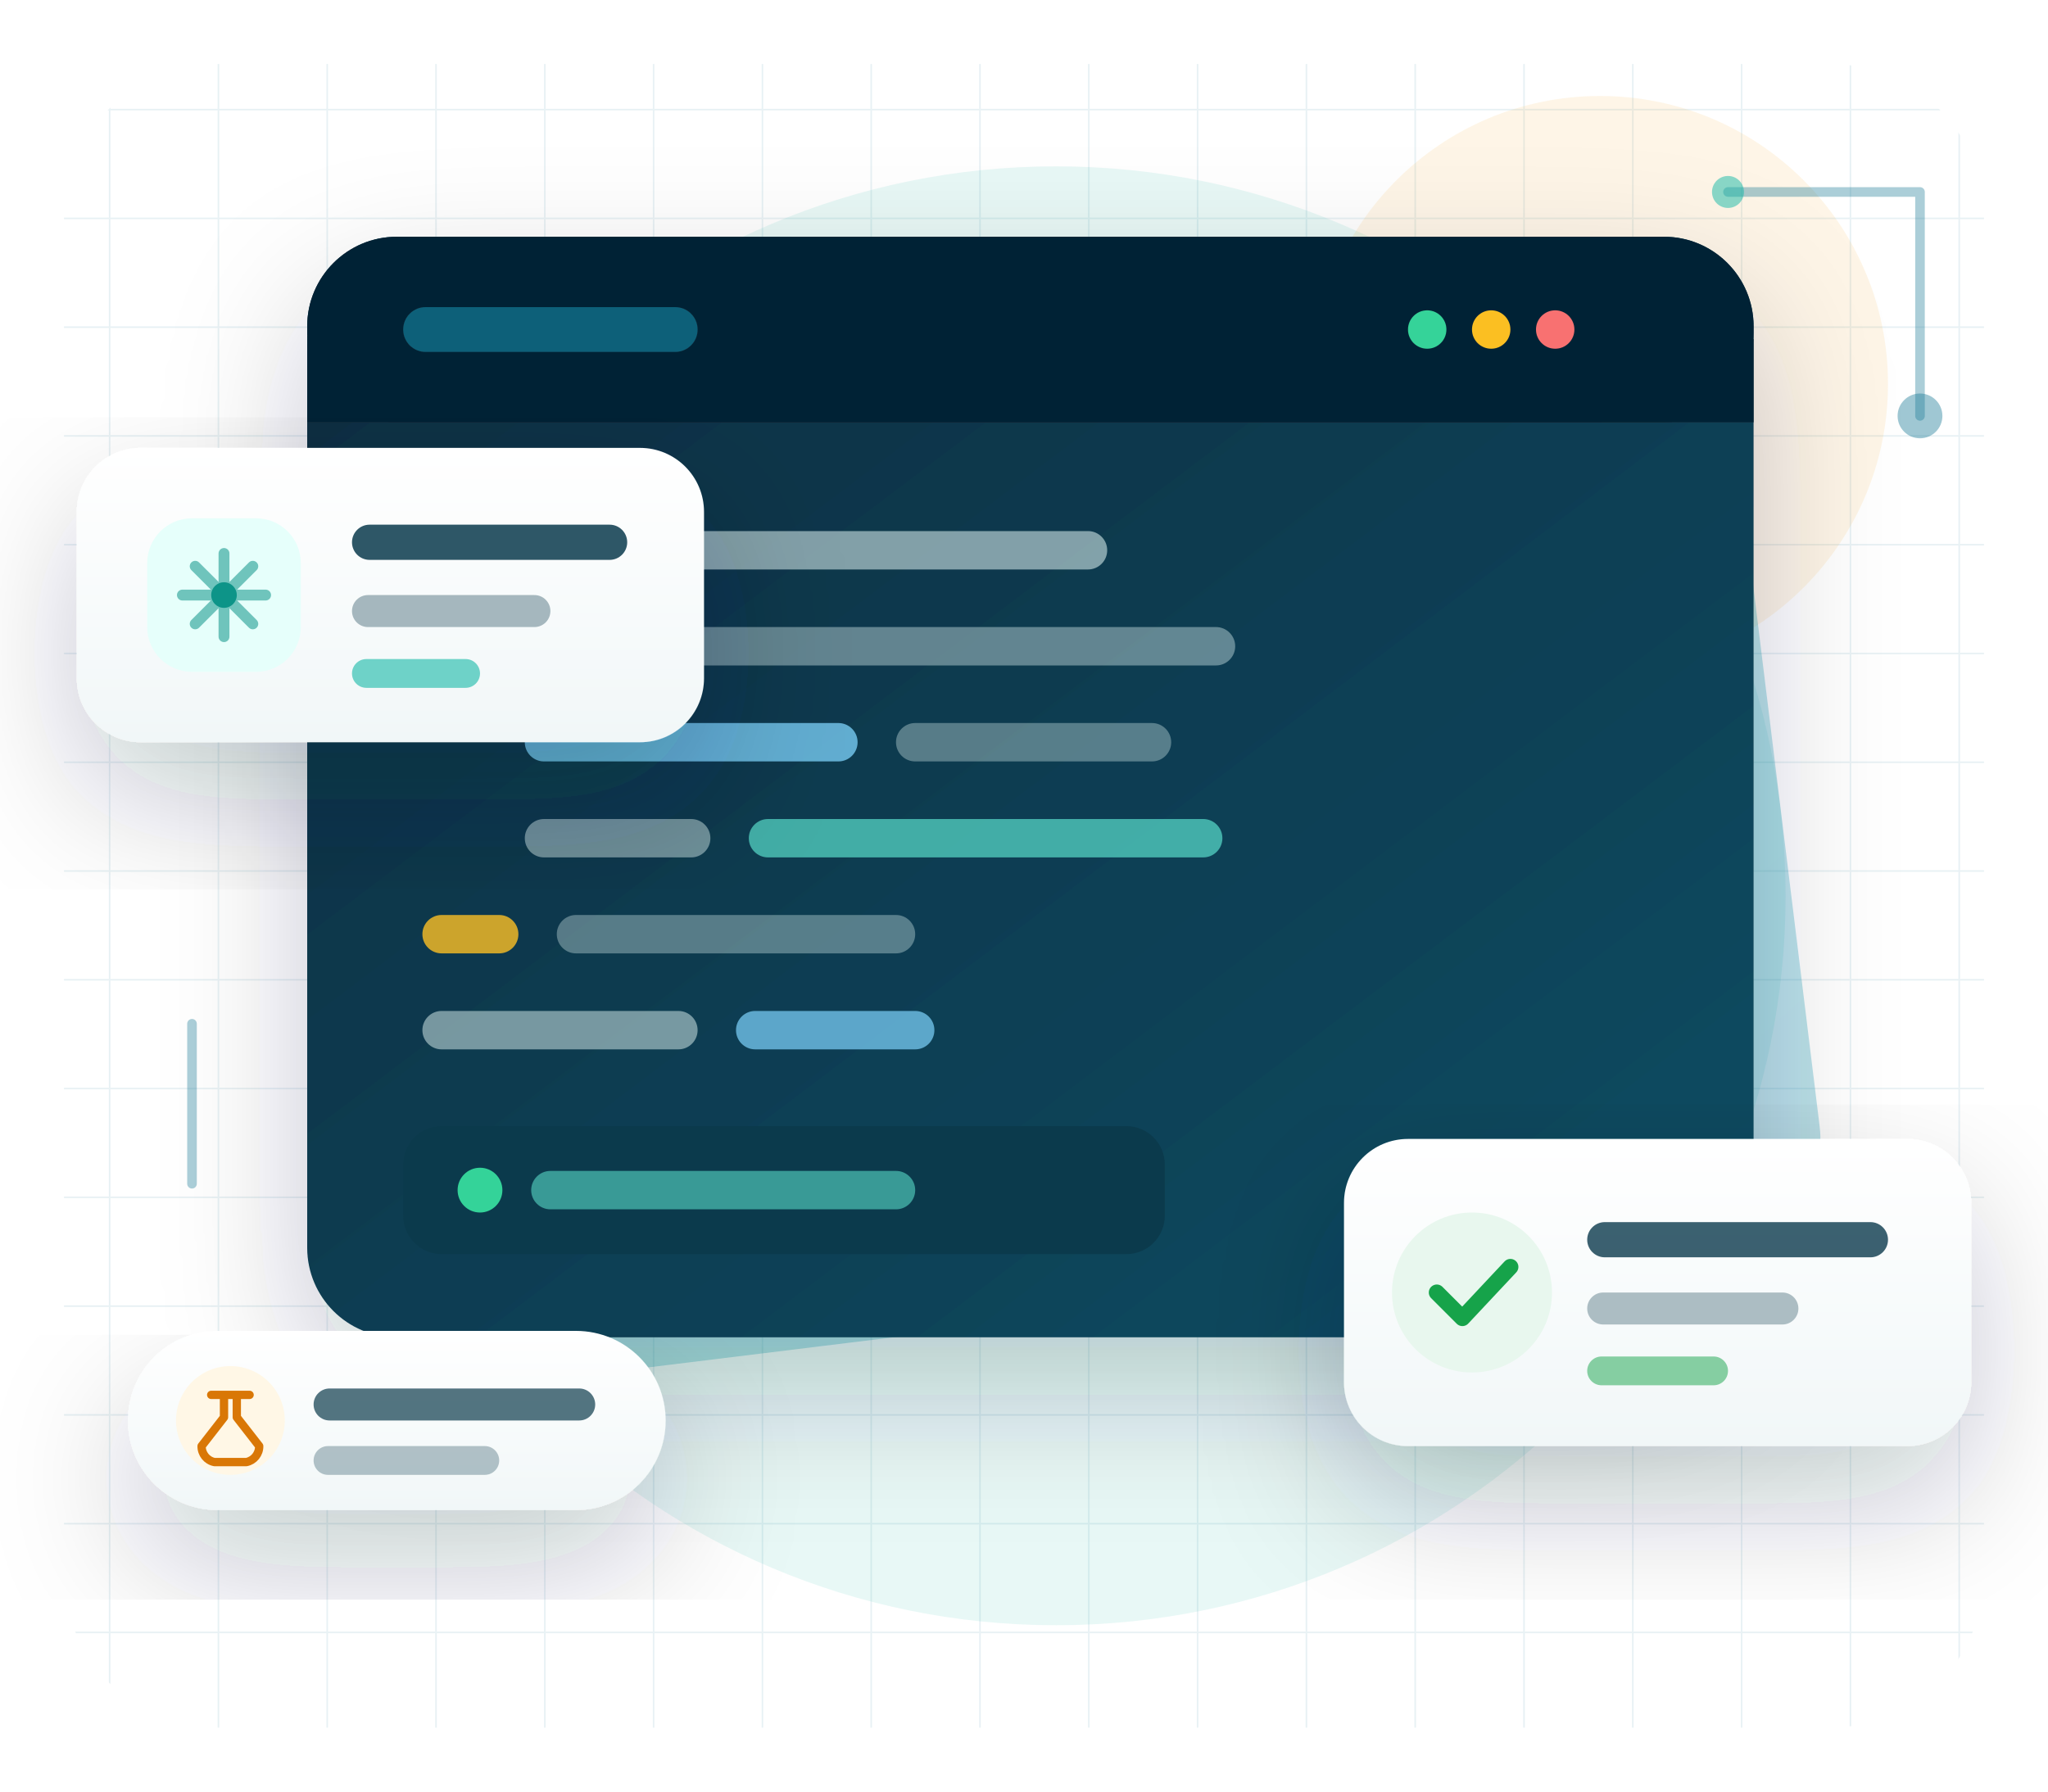
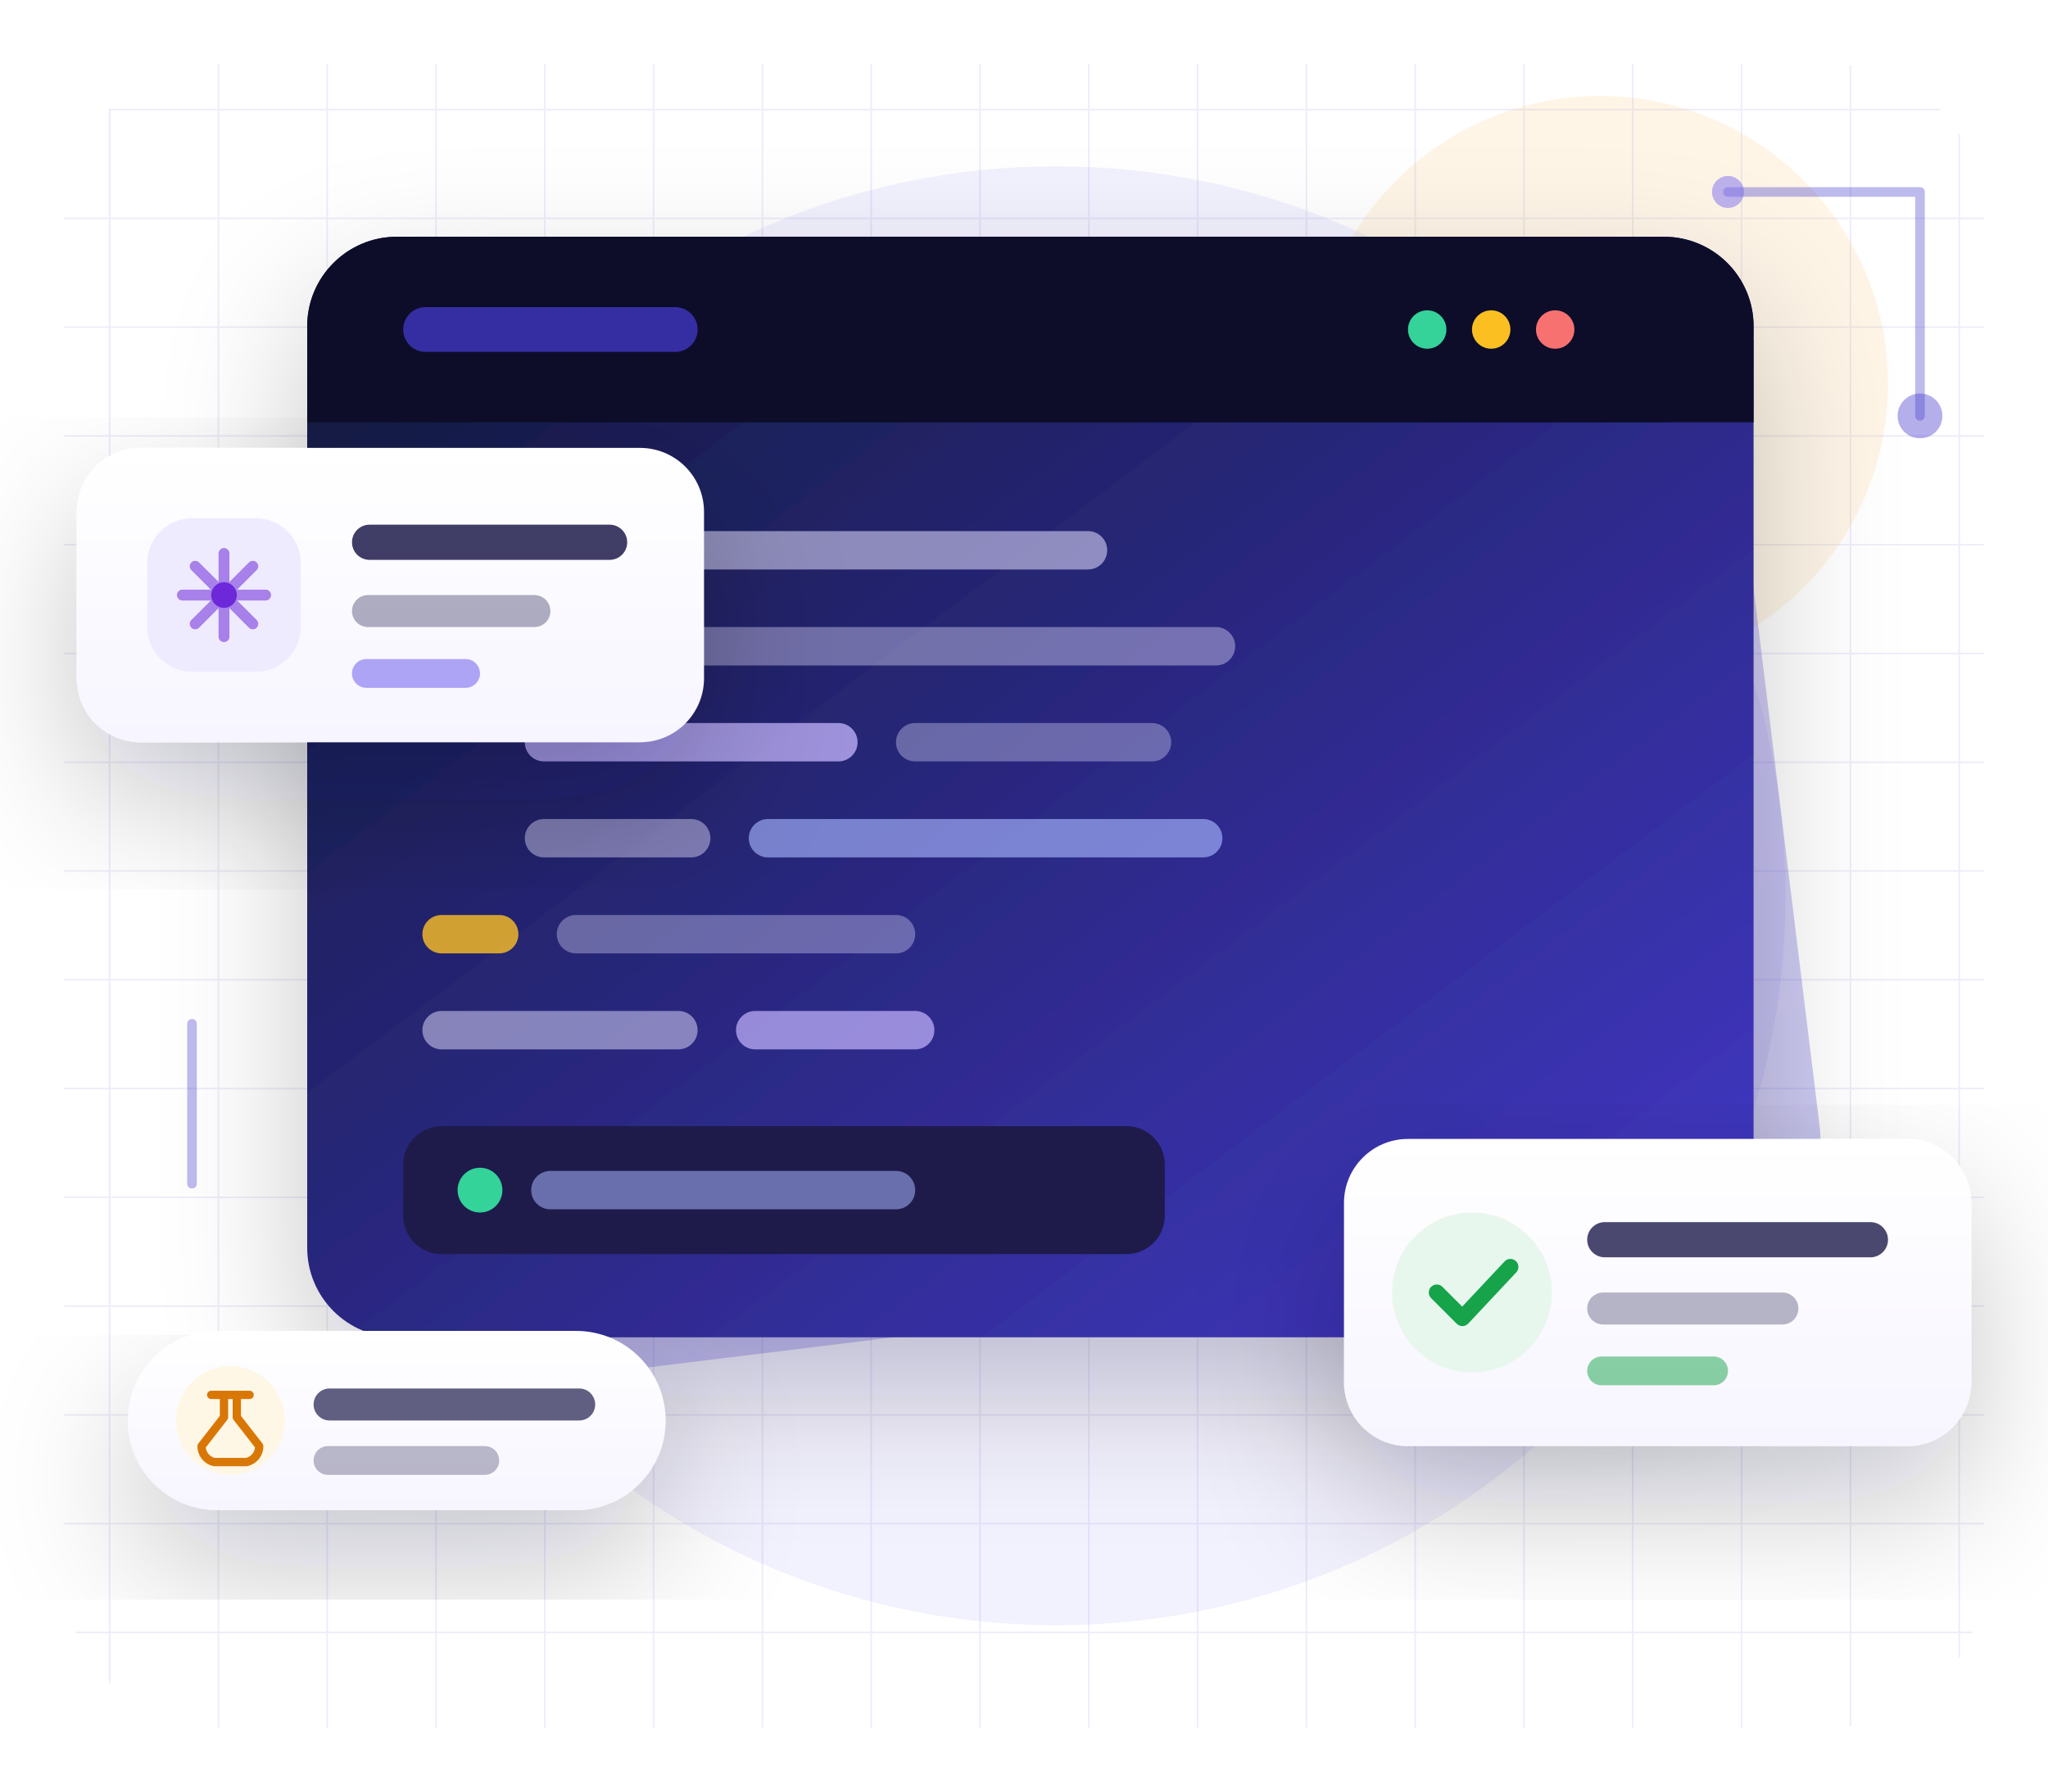
<svg xmlns="http://www.w3.org/2000/svg" viewBox="0 0 640 560" role="img" aria-label="رسم توضيحي تقني يمثل بيئة تعلم برمجية">
  <defs>
    <linearGradient id="navy" x1="0" y1="0" x2="1" y2="1">
-       <stop offset="0" stop-color="#082c40" />
-       <stop offset="1" stop-color="#0b4d63" />
+       <stop offset="0" stop-color="#111838" />
+       <stop offset="1" stop-color="#4338ca" />
    </linearGradient>
    <linearGradient id="teal" x1="0" y1="0" x2="1" y2="1">
-       <stop offset="0" stop-color="#14b8a6" />
-       <stop offset="1" stop-color="#0891b2" />
+       <stop offset="0" stop-color="#7c6cf0" />
+       <stop offset="1" stop-color="#4338ca" />
    </linearGradient>
    <linearGradient id="card" x1="0" y1="0" x2="0" y2="1">
      <stop offset="0" stop-color="#ffffff" />
-       <stop offset="1" stop-color="#f1f7f8" />
+       <stop offset="1" stop-color="#f7f5ff" />
    </linearGradient>
    <filter id="shadow" x="-30%" y="-30%" width="160%" height="180%">
-       <feDropShadow dx="0" dy="18" stdDeviation="22" flood-color="#062a3a" flood-opacity="0.22" />
+       <feDropShadow dx="0" dy="18" stdDeviation="22" flood-color="#0b0f2a" flood-opacity="0.22" />
    </filter>
    <pattern id="grid" width="34" height="34" patternUnits="userSpaceOnUse">
-       <path d="M34 0 H0 V34" fill="none" stroke="#0f7490" stroke-opacity="0.09" stroke-width="1" />
+       <path d="M34 0 H0 V34" fill="none" stroke="#4338ca" stroke-opacity="0.09" stroke-width="1" />
    </pattern>
  </defs>
  <rect x="20" y="20" width="600" height="520" rx="48" fill="url(#grid)" />
-   <circle cx="330" cy="280" r="228" fill="#14b8a6" opacity="0.10" />
+   <circle cx="330" cy="280" r="228" fill="#7c6cf0" opacity="0.10" />
  <circle cx="500" cy="120" r="90" fill="#f59e0b" opacity="0.10" />
  <g transform="rotate(-7 320 280)">
    <rect x="118" y="112" width="440" height="300" rx="30" fill="url(#teal)" opacity="0.28" />
  </g>
  <g filter="url(#shadow)">
    <rect x="96" y="74" width="452" height="344" rx="28" fill="url(#navy)" />
-     <rect x="96" y="74" width="452" height="58" rx="28" fill="#062434" />
-     <rect x="96" y="106" width="452" height="26" fill="#062434" />
+     <rect x="96" y="74" width="452" height="58" rx="28" fill="#0b102b" />
+     <rect x="96" y="106" width="452" height="26" fill="#0b102b" />
    <circle cx="486" cy="103" r="6" fill="#f87171" />
    <circle cx="466" cy="103" r="6" fill="#fbbf24" />
    <circle cx="446" cy="103" r="6" fill="#34d399" />
-     <rect x="126" y="96" width="92" height="14" rx="7" fill="#0f7490" opacity="0.75" />
+     <rect x="126" y="96" width="92" height="14" rx="7" fill="#4338ca" opacity="0.75" />
  </g>
  <g>
-     <rect x="132" y="166" width="70" height="12" rx="6" fill="#5eead4" opacity="0.9" />
-     <rect x="214" y="166" width="132" height="12" rx="6" fill="#e2f6f4" opacity="0.55" />
+     <rect x="132" y="166" width="70" height="12" rx="6" fill="#a5b4fc" opacity="0.9" />
+     <rect x="214" y="166" width="132" height="12" rx="6" fill="#e6e2ff" opacity="0.55" />
    <rect x="132" y="196" width="46" height="12" rx="6" fill="#fbbf24" opacity="0.85" />
-     <rect x="190" y="196" width="196" height="12" rx="6" fill="#e2f6f4" opacity="0.4" />
-     <rect x="164" y="226" width="104" height="12" rx="6" fill="#7dd3fc" opacity="0.75" />
-     <rect x="280" y="226" width="86" height="12" rx="6" fill="#e2f6f4" opacity="0.35" />
-     <rect x="164" y="256" width="58" height="12" rx="6" fill="#e2f6f4" opacity="0.45" />
-     <rect x="234" y="256" width="148" height="12" rx="6" fill="#5eead4" opacity="0.65" />
+     <rect x="190" y="196" width="196" height="12" rx="6" fill="#e6e2ff" opacity="0.4" />
+     <rect x="164" y="226" width="104" height="12" rx="6" fill="#c4b5fd" opacity="0.75" />
+     <rect x="280" y="226" width="86" height="12" rx="6" fill="#e6e2ff" opacity="0.35" />
+     <rect x="164" y="256" width="58" height="12" rx="6" fill="#e6e2ff" opacity="0.45" />
+     <rect x="234" y="256" width="148" height="12" rx="6" fill="#a5b4fc" opacity="0.65" />
    <rect x="132" y="286" width="30" height="12" rx="6" fill="#fbbf24" opacity="0.8" />
-     <rect x="174" y="286" width="112" height="12" rx="6" fill="#e2f6f4" opacity="0.35" />
-     <rect x="132" y="316" width="86" height="12" rx="6" fill="#e2f6f4" opacity="0.5" />
-     <rect x="230" y="316" width="62" height="12" rx="6" fill="#7dd3fc" opacity="0.7" />
+     <rect x="174" y="286" width="112" height="12" rx="6" fill="#e6e2ff" opacity="0.35" />
+     <rect x="132" y="316" width="86" height="12" rx="6" fill="#e6e2ff" opacity="0.5" />
+     <rect x="230" y="316" width="62" height="12" rx="6" fill="#c4b5fd" opacity="0.7" />
  </g>
-   <rect x="126" y="352" width="238" height="40" rx="12" fill="#0b3a4c" />
+   <rect x="126" y="352" width="238" height="40" rx="12" fill="#1e1b4b" />
  <circle cx="150" cy="372" r="7" fill="#34d399" />
-   <rect x="166" y="366" width="120" height="12" rx="6" fill="#5eead4" opacity="0.55" />
+   <rect x="166" y="366" width="120" height="12" rx="6" fill="#a5b4fc" opacity="0.55" />
  <g filter="url(#shadow)">
    <rect x="24" y="140" width="196" height="92" rx="20" fill="url(#card)" />
  </g>
-   <rect x="46" y="162" width="48" height="48" rx="14" fill="#e6fffb" />
-   <g transform="translate(70 186)" fill="none" stroke="#0d9488" stroke-width="3.4" stroke-linecap="round">
+   <rect x="46" y="162" width="48" height="48" rx="14" fill="#eeebff" />
+   <g transform="translate(70 186)" fill="none" stroke="#6d28d9" stroke-width="3.4" stroke-linecap="round">
    <path d="M0 -13 L0 13 M-13 0 L13 0 M-9 -9 L9 9 M9 -9 L-9 9" opacity="0.55" />
-     <circle cx="0" cy="0" r="4" fill="#0d9488" stroke="none" />
+     <circle cx="0" cy="0" r="4" fill="#6d28d9" stroke="none" />
  </g>
-   <rect x="110" y="164" width="86" height="11" rx="5.5" fill="#0b3a4c" opacity="0.85" />
-   <rect x="110" y="186" width="62" height="10" rx="5" fill="#0b3a4c" opacity="0.35" />
-   <rect x="110" y="206" width="40" height="9" rx="4.5" fill="#14b8a6" opacity="0.6" />
+   <rect x="110" y="164" width="86" height="11" rx="5.5" fill="#1e1b4b" opacity="0.85" />
+   <rect x="110" y="186" width="62" height="10" rx="5" fill="#1e1b4b" opacity="0.35" />
+   <rect x="110" y="206" width="40" height="9" rx="4.5" fill="#7c6cf0" opacity="0.6" />
  <g filter="url(#shadow)">
    <rect x="420" y="356" width="196" height="96" rx="20" fill="url(#card)" />
  </g>
  <circle cx="460" cy="404" r="25" fill="#e8f7ee" />
  <path d="M449 404 L457 412 L472 396" fill="none" stroke="#16a34a" stroke-width="5" stroke-linecap="round" stroke-linejoin="round" />
-   <rect x="496" y="382" width="94" height="11" rx="5.5" fill="#0b3a4c" opacity="0.8" />
-   <rect x="496" y="404" width="66" height="10" rx="5" fill="#0b3a4c" opacity="0.32" />
+   <rect x="496" y="382" width="94" height="11" rx="5.5" fill="#1e1b4b" opacity="0.8" />
+   <rect x="496" y="404" width="66" height="10" rx="5" fill="#1e1b4b" opacity="0.32" />
  <rect x="496" y="424" width="44" height="9" rx="4.5" fill="#16a34a" opacity="0.5" />
  <g filter="url(#shadow)">
    <rect x="40" y="416" width="168" height="56" rx="28" fill="url(#card)" />
  </g>
  <circle cx="72" cy="444" r="17" fill="#fff7e6" />
  <path d="M66 436 H78 M70 436 V443 L63 452 A5 5 0 0 0 67 457 H77 A5 5 0 0 0 81 452 L74 443 V436" fill="none" stroke="#d97706" stroke-width="2.6" stroke-linecap="round" stroke-linejoin="round" />
-   <rect x="98" y="434" width="88" height="10" rx="5" fill="#0b3a4c" opacity="0.7" />
-   <rect x="98" y="452" width="58" height="9" rx="4.5" fill="#0b3a4c" opacity="0.3" />
-   <g fill="none" stroke="#0f7490" stroke-width="3" opacity="0.35" stroke-linecap="round">
+   <rect x="98" y="434" width="88" height="10" rx="5" fill="#1e1b4b" opacity="0.7" />
+   <rect x="98" y="452" width="58" height="9" rx="4.5" fill="#1e1b4b" opacity="0.3" />
+   <g fill="none" stroke="#4338ca" stroke-width="3" opacity="0.35" stroke-linecap="round">
    <path d="M540 60 H600 M600 60 V130" />
    <path d="M60 320 V370" />
  </g>
-   <circle cx="600" cy="130" r="7" fill="#0f7490" opacity="0.4" />
-   <circle cx="540" cy="60" r="5" fill="#14b8a6" opacity="0.5" />
+   <circle cx="600" cy="130" r="7" fill="#4338ca" opacity="0.4" />
+   <circle cx="540" cy="60" r="5" fill="#7c6cf0" opacity="0.5" />
</svg>
